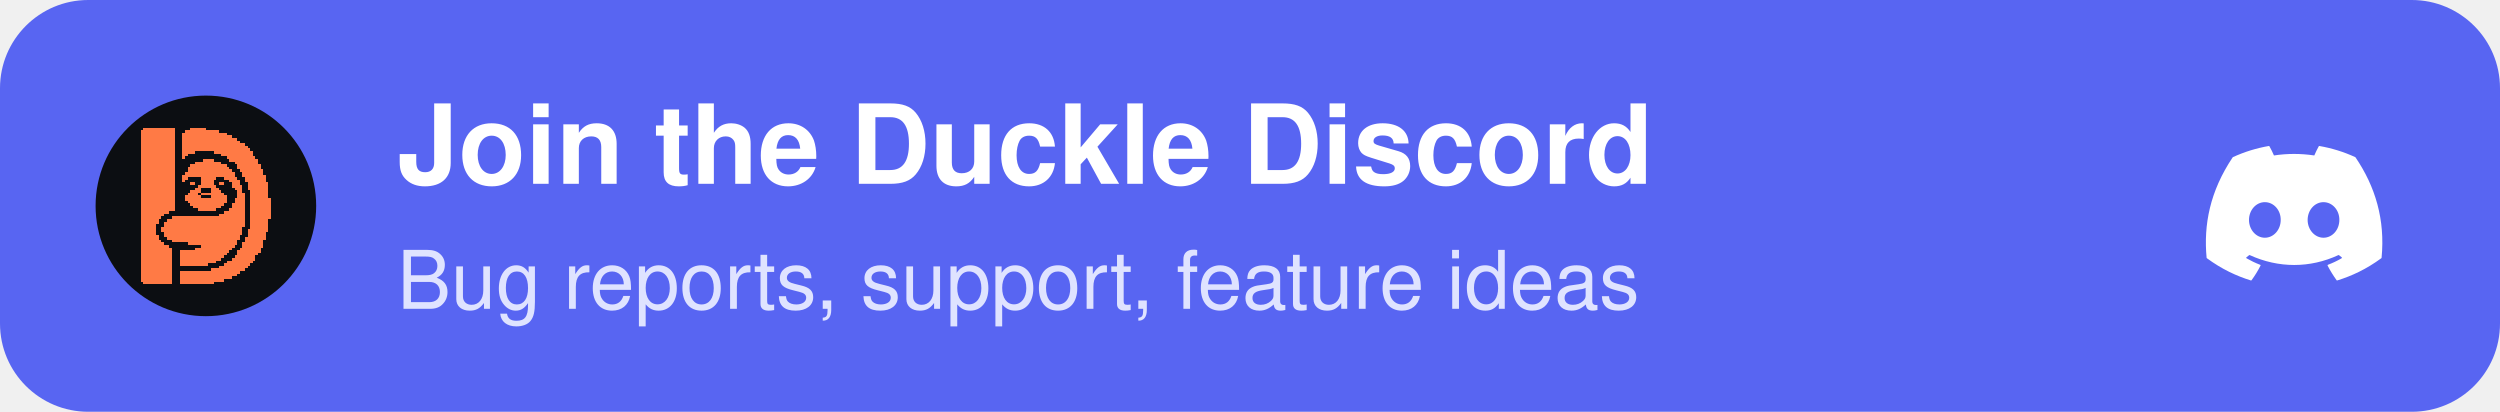
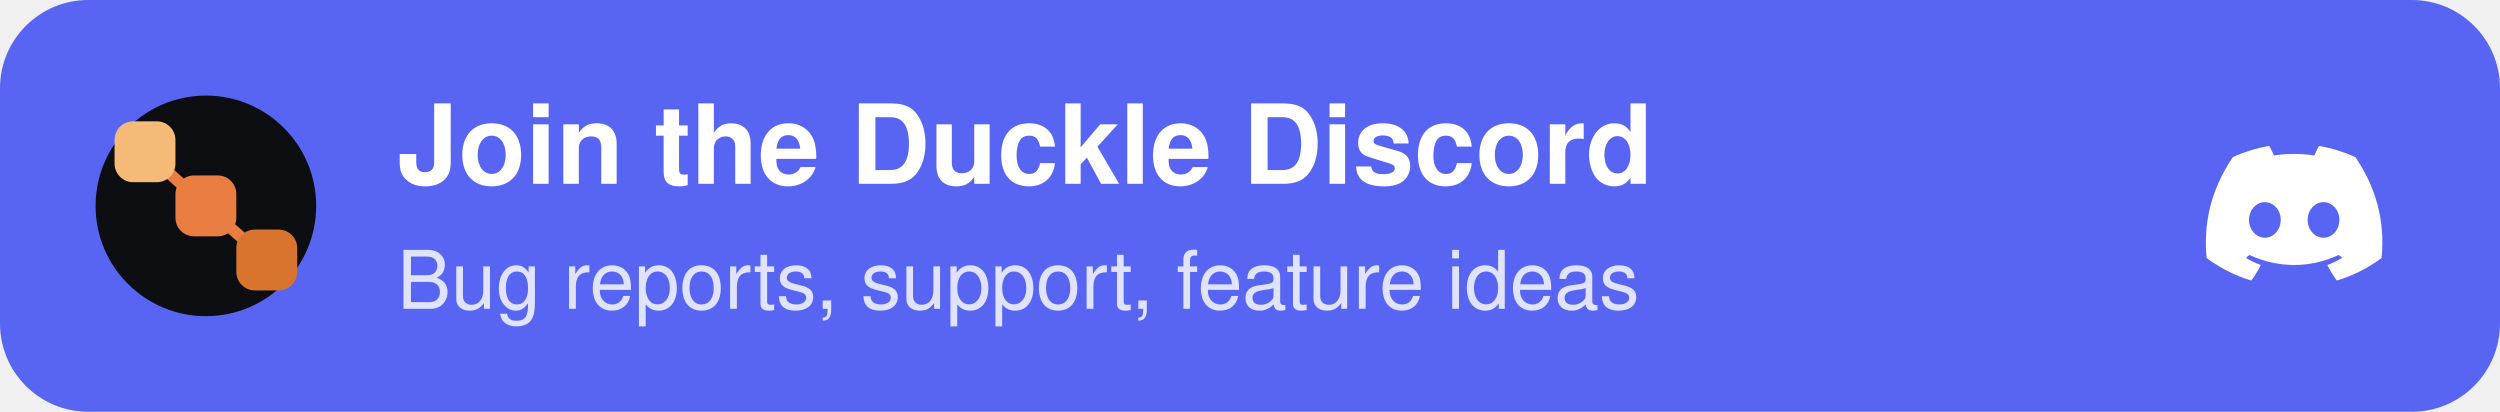
<svg xmlns="http://www.w3.org/2000/svg" width="340" height="56" viewBox="0 0 340 56" role="img" aria-label="Join the Duckle community on Discord">
  <rect width="340" height="56" rx="12" fill="#5865F2" />
  <circle cx="28" cy="28" r="15" fill="#0c0e12" />
-   <g transform="translate(18.77,17.0) scale(0.3548)" fill="#ff7a45" shape-rendering="crispEdges">
-     <rect x="2" y="1" width="12" height="1" />
-     <rect x="20" y="1" width="6" height="1" />
-     <rect x="1" y="2" width="13" height="1" />
-     <rect x="18" y="2" width="13" height="1" />
-     <rect x="1" y="3" width="13" height="1" />
-     <rect x="17" y="3" width="17" height="1" />
-     <rect x="1" y="4" width="13" height="1" />
-     <rect x="17" y="4" width="19" height="1" />
-     <rect x="1" y="5" width="13" height="1" />
-     <rect x="17" y="5" width="21" height="1" />
-     <rect x="1" y="6" width="13" height="1" />
-     <rect x="17" y="6" width="22" height="1" />
-     <rect x="1" y="7" width="13" height="1" />
-     <rect x="17" y="7" width="24" height="1" />
-     <rect x="1" y="8" width="13" height="1" />
-     <rect x="17" y="8" width="25" height="1" />
-     <rect x="1" y="9" width="13" height="1" />
-     <rect x="17" y="9" width="26" height="1" />
-     <rect x="1" y="10" width="13" height="1" />
-     <rect x="17" y="10" width="5" height="1" />
-     <rect x="29" y="10" width="15" height="1" />
-     <rect x="1" y="11" width="13" height="1" />
-     <rect x="17" y="11" width="2" height="1" />
-     <rect x="32" y="11" width="12" height="1" />
-     <rect x="1" y="12" width="13" height="1" />
-     <rect x="17" y="12" width="1" height="1" />
-     <rect x="34" y="12" width="11" height="1" />
-     <rect x="1" y="13" width="13" height="1" />
-     <rect x="25" y="13" width="4" height="1" />
-     <rect x="35" y="13" width="11" height="1" />
-     <rect x="1" y="14" width="13" height="1" />
-     <rect x="22" y="14" width="10" height="1" />
-     <rect x="37" y="14" width="9" height="1" />
-     <rect x="1" y="15" width="13" height="1" />
-     <rect x="20" y="15" width="14" height="1" />
-     <rect x="38" y="15" width="9" height="1" />
-     <rect x="1" y="16" width="13" height="1" />
-     <rect x="19" y="16" width="16" height="1" />
-     <rect x="38" y="16" width="9" height="1" />
-     <rect x="1" y="17" width="13" height="1" />
-     <rect x="19" y="17" width="17" height="1" />
-     <rect x="39" y="17" width="9" height="1" />
-     <rect x="1" y="18" width="13" height="1" />
-     <rect x="18" y="18" width="19" height="1" />
-     <rect x="40" y="18" width="8" height="1" />
-     <rect x="1" y="19" width="13" height="1" />
-     <rect x="17" y="19" width="20" height="1" />
-     <rect x="40" y="19" width="9" height="1" />
-     <rect x="1" y="20" width="13" height="1" />
-     <rect x="17" y="20" width="2" height="1" />
-     <rect x="24" y="20" width="6" height="1" />
-     <rect x="33" y="20" width="5" height="1" />
-     <rect x="41" y="20" width="8" height="1" />
-     <rect x="1" y="21" width="13" height="1" />
-     <rect x="17" y="21" width="1" height="1" />
-     <rect x="24" y="21" width="5" height="1" />
-     <rect x="35" y="21" width="4" height="1" />
-     <rect x="41" y="21" width="8" height="1" />
-     <rect x="1" y="22" width="13" height="1" />
-     <rect x="20" y="22" width="2" height="1" />
-     <rect x="24" y="22" width="5" height="1" />
-     <rect x="31" y="22" width="2" height="1" />
-     <rect x="36" y="22" width="3" height="1" />
-     <rect x="42" y="22" width="8" height="1" />
-     <rect x="1" y="23" width="13" height="1" />
-     <rect x="23" y="23" width="7" height="1" />
-     <rect x="36" y="23" width="4" height="1" />
-     <rect x="42" y="23" width="8" height="1" />
-     <rect x="1" y="24" width="13" height="1" />
-     <rect x="22" y="24" width="2" height="1" />
-     <rect x="28" y="24" width="3" height="1" />
-     <rect x="37" y="24" width="3" height="1" />
-     <rect x="42" y="24" width="8" height="1" />
-     <rect x="1" y="25" width="13" height="1" />
-     <rect x="20" y="25" width="4" height="1" />
-     <rect x="28" y="25" width="4" height="1" />
-     <rect x="38" y="25" width="2" height="1" />
-     <rect x="43" y="25" width="7" height="1" />
-     <rect x="1" y="26" width="13" height="1" />
-     <rect x="19" y="26" width="4" height="1" />
-     <rect x="24" y="26" width="9" height="1" />
-     <rect x="38" y="26" width="3" height="1" />
-     <rect x="43" y="26" width="7" height="1" />
-     <rect x="1" y="27" width="13" height="1" />
-     <rect x="18" y="27" width="6" height="1" />
-     <rect x="28" y="27" width="6" height="1" />
-     <rect x="38" y="27" width="3" height="1" />
-     <rect x="43" y="27" width="7" height="1" />
-     <rect x="1" y="28" width="13" height="1" />
-     <rect x="18" y="28" width="16" height="1" />
-     <rect x="37" y="28" width="4" height="1" />
-     <rect x="43" y="28" width="8" height="1" />
-     <rect x="1" y="29" width="13" height="1" />
-     <rect x="19" y="29" width="15" height="1" />
-     <rect x="37" y="29" width="4" height="1" />
-     <rect x="43" y="29" width="8" height="1" />
-     <rect x="1" y="30" width="13" height="1" />
-     <rect x="20" y="30" width="13" height="1" />
-     <rect x="36" y="30" width="5" height="1" />
-     <rect x="43" y="30" width="8" height="1" />
-     <rect x="1" y="31" width="13" height="1" />
-     <rect x="21" y="31" width="11" height="1" />
-     <rect x="36" y="31" width="5" height="1" />
-     <rect x="43" y="31" width="8" height="1" />
-     <rect x="1" y="32" width="13" height="1" />
-     <rect x="23" y="32" width="7" height="1" />
-     <rect x="35" y="32" width="6" height="1" />
-     <rect x="43" y="32" width="8" height="1" />
-     <rect x="1" y="33" width="11" height="1" />
-     <rect x="33" y="33" width="8" height="1" />
-     <rect x="43" y="33" width="8" height="1" />
-     <rect x="1" y="34" width="9" height="1" />
-     <rect x="31" y="34" width="10" height="1" />
-     <rect x="43" y="34" width="8" height="1" />
-     <rect x="1" y="35" width="8" height="1" />
-     <rect x="13" y="35" width="28" height="1" />
-     <rect x="43" y="35" width="8" height="1" />
-     <rect x="1" y="36" width="7" height="1" />
-     <rect x="11" y="36" width="30" height="1" />
-     <rect x="43" y="36" width="7" height="1" />
-     <rect x="1" y="37" width="7" height="1" />
-     <rect x="10" y="37" width="31" height="1" />
-     <rect x="43" y="37" width="7" height="1" />
-     <rect x="1" y="38" width="6" height="1" />
-     <rect x="10" y="38" width="31" height="1" />
-     <rect x="43" y="38" width="7" height="1" />
-     <rect x="1" y="39" width="6" height="1" />
-     <rect x="9" y="39" width="31" height="1" />
-     <rect x="43" y="39" width="7" height="1" />
-     <rect x="1" y="40" width="6" height="1" />
-     <rect x="9" y="40" width="31" height="1" />
-     <rect x="42" y="40" width="8" height="1" />
-     <rect x="1" y="41" width="6" height="1" />
-     <rect x="10" y="41" width="30" height="1" />
-     <rect x="42" y="41" width="7" height="1" />
-     <rect x="1" y="42" width="7" height="1" />
-     <rect x="10" y="42" width="29" height="1" />
-     <rect x="42" y="42" width="7" height="1" />
-     <rect x="1" y="43" width="7" height="1" />
-     <rect x="11" y="43" width="28" height="1" />
-     <rect x="41" y="43" width="8" height="1" />
-     <rect x="1" y="44" width="8" height="1" />
-     <rect x="13" y="44" width="25" height="1" />
-     <rect x="41" y="44" width="7" height="1" />
-     <rect x="1" y="45" width="9" height="1" />
-     <rect x="19" y="45" width="19" height="1" />
-     <rect x="40" y="45" width="8" height="1" />
-     <rect x="1" y="46" width="11" height="1" />
-     <rect x="24" y="46" width="13" height="1" />
-     <rect x="40" y="46" width="8" height="1" />
-     <rect x="1" y="47" width="12" height="1" />
-     <rect x="22" y="47" width="14" height="1" />
-     <rect x="39" y="47" width="8" height="1" />
-     <rect x="1" y="48" width="12" height="1" />
-     <rect x="16" y="48" width="19" height="1" />
-     <rect x="38" y="48" width="9" height="1" />
-     <rect x="1" y="49" width="12" height="1" />
-     <rect x="16" y="49" width="18" height="1" />
-     <rect x="38" y="49" width="8" height="1" />
-     <rect x="1" y="50" width="12" height="1" />
-     <rect x="16" y="50" width="17" height="1" />
-     <rect x="37" y="50" width="8" height="1" />
-     <rect x="1" y="51" width="12" height="1" />
-     <rect x="16" y="51" width="16" height="1" />
-     <rect x="36" y="51" width="9" height="1" />
-     <rect x="1" y="52" width="12" height="1" />
-     <rect x="16" y="52" width="14" height="1" />
-     <rect x="34" y="52" width="10" height="1" />
-     <rect x="1" y="53" width="12" height="1" />
-     <rect x="16" y="53" width="11" height="1" />
-     <rect x="33" y="53" width="10" height="1" />
-     <rect x="1" y="54" width="12" height="1" />
-     <rect x="31" y="54" width="11" height="1" />
-     <rect x="1" y="55" width="12" height="1" />
-     <rect x="28" y="55" width="13" height="1" />
-     <rect x="1" y="56" width="12" height="1" />
-     <rect x="16" y="56" width="23" height="1" />
-     <rect x="1" y="57" width="12" height="1" />
-     <rect x="16" y="57" width="22" height="1" />
-     <rect x="1" y="58" width="12" height="1" />
-     <rect x="16" y="58" width="20" height="1" />
-     <rect x="1" y="59" width="12" height="1" />
-     <rect x="16" y="59" width="17" height="1" />
-     <rect x="2" y="60" width="11" height="1" />
-     <rect x="16" y="60" width="13" height="1" />
+   <g transform="translate(13.28,13.28) scale(0.46)">
+     <line x1="14" y1="16" x2="32" y2="32" stroke="#EA7E42" stroke-width="3.4" stroke-linecap="round" />
+     <line x1="32" y1="32" x2="50" y2="48" stroke="#EA7E42" stroke-width="3.4" stroke-linecap="round" />
+     <rect x="5" y="7" width="18" height="18" rx="5.5" fill="#F6BA78" />
+     <rect x="23" y="23" width="18" height="18" rx="5.5" fill="#EA7E42" />
+     <rect x="41" y="39" width="18" height="18" rx="5.5" fill="#D9742F" />
  </g>
  <text x="54" y="25" fill="#ffffff" font-family="'Segoe UI',Helvetica,Arial,sans-serif" font-size="15" font-weight="700">Join the Duckle Discord</text>
  <text x="54" y="42" fill="#dfe3ff" font-family="'Segoe UI',Helvetica,Arial,sans-serif" font-size="11">Bug reports, support, feature ideas</text>
  <g transform="translate(300,17)" fill="#ffffff">
    <path d="M20.317 4.37a19.791 19.791 0 0 0-4.885-1.515.074.074 0 0 0-.079.037c-.211.375-.445.865-.608 1.25-1.845-.276-3.68-.276-5.487 0-.164-.393-.406-.874-.618-1.25a.077.077 0 0 0-.079-.037 19.736 19.736 0 0 0-4.885 1.515.07.07 0 0 0-.032.028C.533 9.046-.319 13.58.099 18.058a.082.082 0 0 0 .031.056c2.053 1.508 4.041 2.423 5.993 3.029a.078.078 0 0 0 .084-.028c.462-.63.873-1.295 1.226-1.994a.076.076 0 0 0-.042-.106c-.653-.248-1.274-.549-1.872-.892a.077.077 0 0 1-.008-.128c.126-.094.252-.192.372-.291a.074.074 0 0 1 .078-.011c3.928 1.793 8.18 1.793 12.061 0a.074.074 0 0 1 .079.009c.12.099.246.198.373.292a.077.077 0 0 1-.007.128 12.299 12.299 0 0 1-1.873.891.077.077 0 0 0-.041.107c.36.698.772 1.363 1.225 1.993a.076.076 0 0 0 .084.029c1.961-.607 3.95-1.522 6.002-3.029a.077.077 0 0 0 .031-.055c.5-5.177-.838-9.674-3.549-13.66a.061.061 0 0 0-.031-.029zM8.02 15.331c-1.183 0-2.157-1.086-2.157-2.419 0-1.333.956-2.419 2.157-2.419 1.211 0 2.176 1.095 2.157 2.419 0 1.333-.956 2.419-2.157 2.419zm7.975 0c-1.183 0-2.157-1.086-2.157-2.419 0-1.333.955-2.419 2.157-2.419 1.211 0 2.176 1.095 2.157 2.419 0 1.333-.946 2.419-2.157 2.419Z" />
  </g>
</svg>
